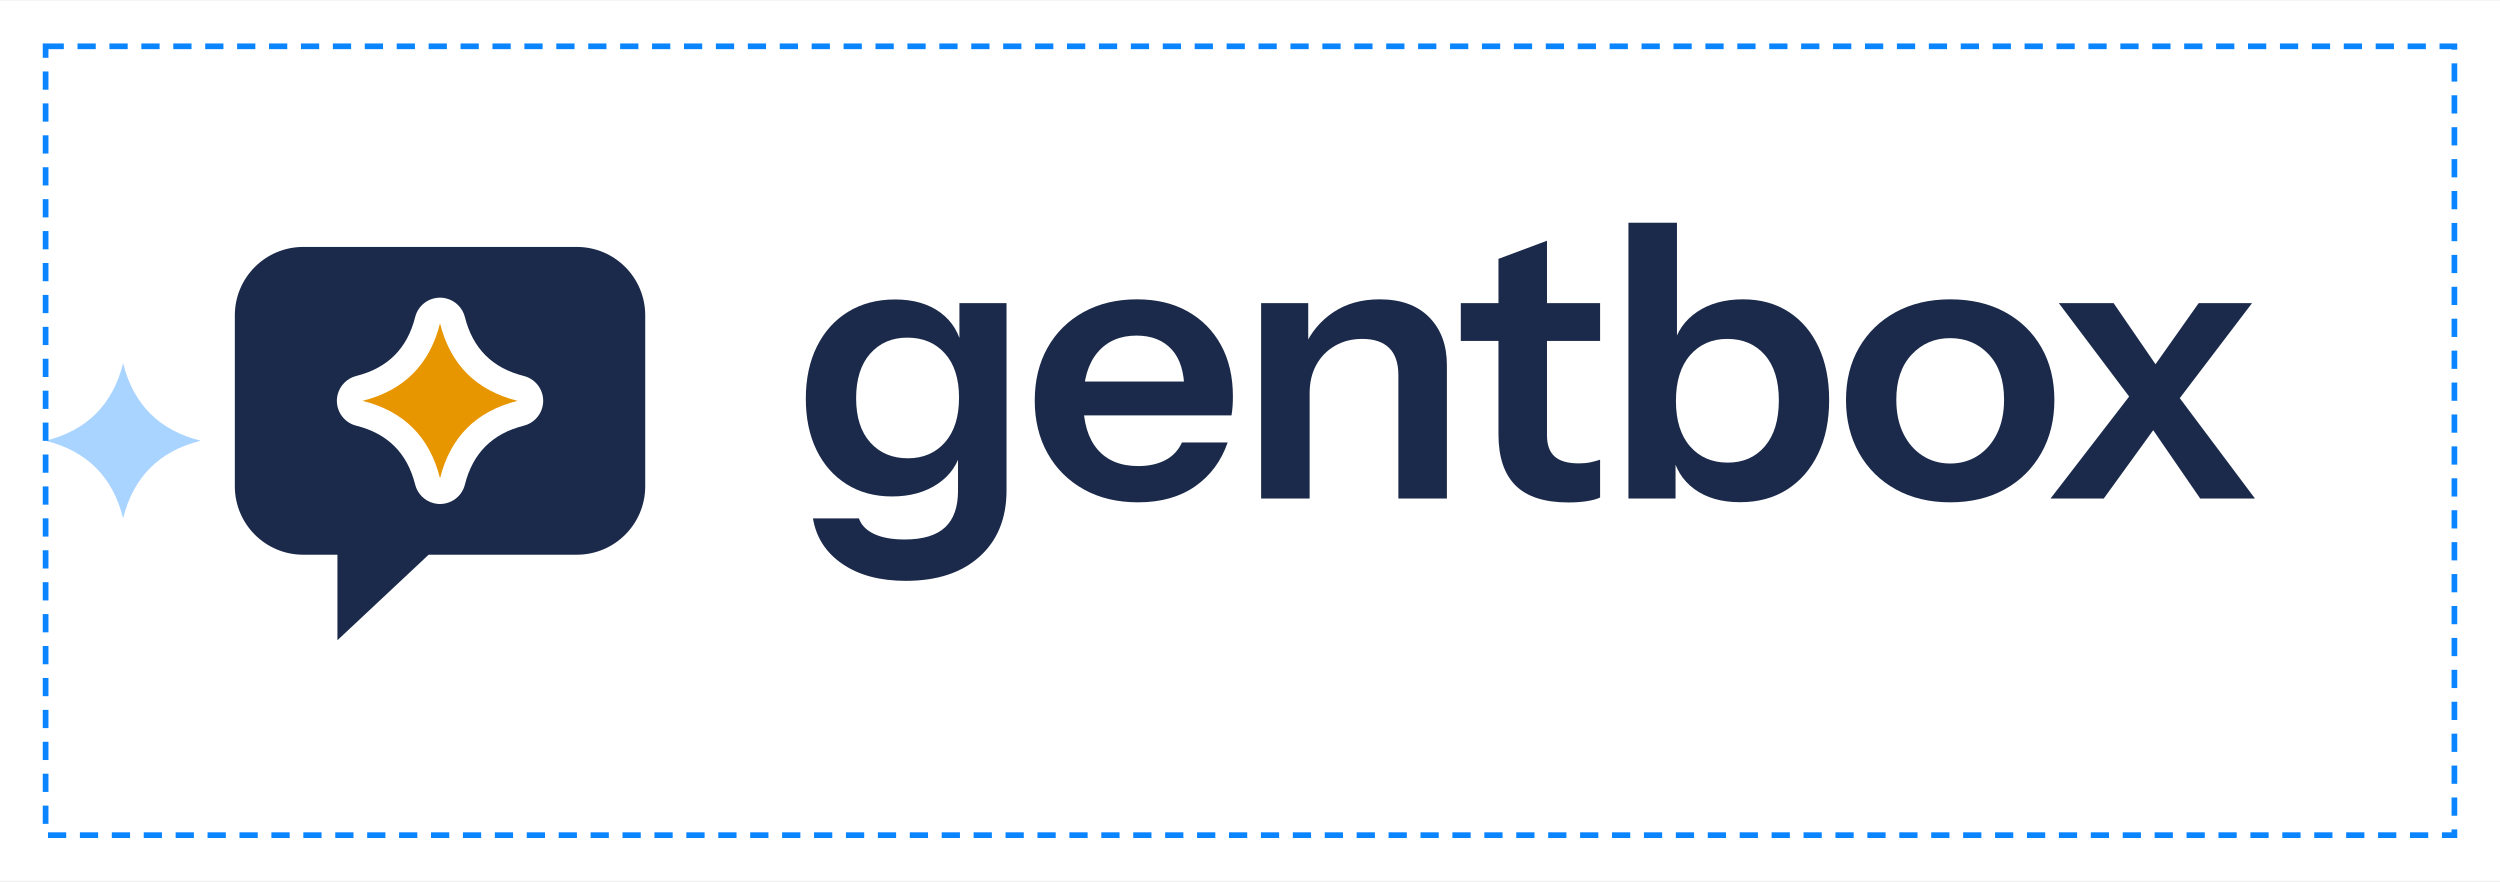
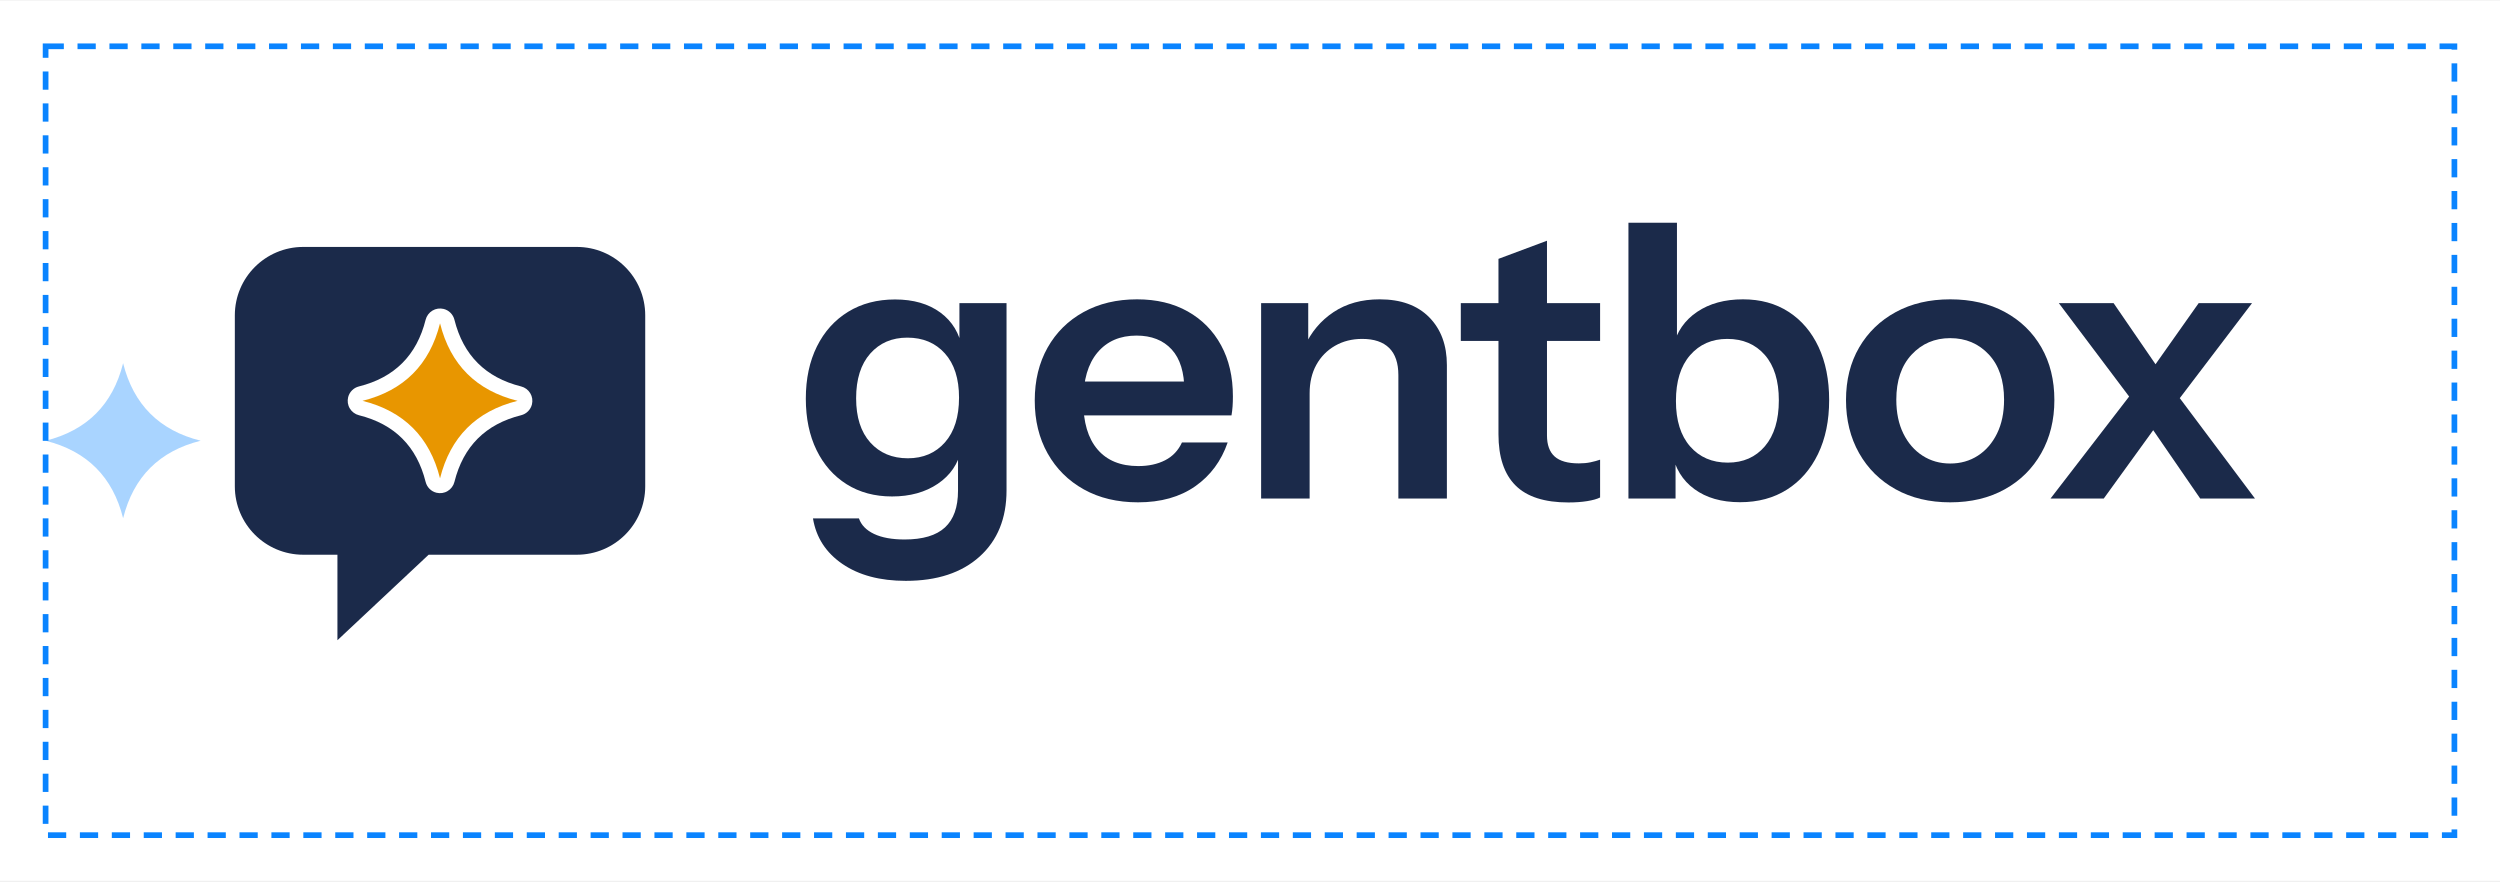
<svg xmlns="http://www.w3.org/2000/svg" width="658" height="232" viewBox="-7.3 -7.3 109.652 38.6">
  <rect x="-7.3" y="-7.3" width="109.652" height="38.6" fill="#FFFFFF" />
-   <path d="M6 3.5H18C19.657 3.5 21 4.843 21 6.5V14C21 15.657 19.657 17 18 17H11.5L7.5 20.75V17H6C4.343 17 3 15.657 3 14V6.5C3 4.843 4.343 3.5 6 3.5ZM13.091 6.577Q13.054 6.429 12.979 6.296Q12.904 6.163 12.795 6.055Q12.687 5.946 12.554 5.871Q12.421 5.796 12.273 5.759Q12.165 5.732 12.055 5.726Q11.944 5.721 11.834 5.737Q11.725 5.754 11.621 5.791Q11.516 5.828 11.421 5.885Q11.326 5.942 11.244 6.017Q11.162 6.091 11.096 6.18Q11.03 6.269 10.983 6.369Q10.935 6.47 10.909 6.577Q10.392 8.642 8.327 9.159Q8.179 9.196 8.046 9.271Q7.913 9.346 7.805 9.455Q7.696 9.563 7.621 9.696Q7.546 9.829 7.509 9.977Q7.482 10.085 7.476 10.195Q7.471 10.306 7.487 10.416Q7.504 10.525 7.541 10.629Q7.578 10.734 7.635 10.829Q7.692 10.924 7.767 11.006Q7.841 11.088 7.93 11.154Q8.019 11.22 8.119 11.267Q8.22 11.315 8.327 11.341Q10.392 11.858 10.909 13.923Q10.946 14.071 11.021 14.204Q11.096 14.337 11.205 14.445Q11.313 14.554 11.446 14.629Q11.579 14.704 11.727 14.741Q11.835 14.768 11.945 14.774Q12.056 14.779 12.166 14.763Q12.275 14.746 12.379 14.709Q12.484 14.672 12.579 14.615Q12.674 14.558 12.756 14.483Q12.838 14.409 12.904 14.32Q12.97 14.231 13.017 14.131Q13.065 14.03 13.091 13.923Q13.608 11.858 15.673 11.341Q15.821 11.304 15.954 11.229Q16.087 11.154 16.195 11.045Q16.304 10.937 16.379 10.804Q16.454 10.671 16.491 10.523Q16.518 10.415 16.524 10.305Q16.529 10.194 16.513 10.084Q16.496 9.975 16.459 9.871Q16.422 9.766 16.365 9.671Q16.308 9.576 16.233 9.494Q16.159 9.412 16.07 9.346Q15.981 9.28 15.881 9.233Q15.78 9.185 15.673 9.159Q13.608 8.642 13.091 6.577Z" fill="#1B2A4A" />
+   <path d="M6 3.5H18C19.657 3.5 21 4.843 21 6.5V14C21 15.657 19.657 17 18 17H11.5L7.5 20.75V17H6C4.343 17 3 15.657 3 14V6.5C3 4.843 4.343 3.5 6 3.5ZM12.631 6.692Q12.587 6.518 12.46 6.39Q12.332 6.263 12.158 6.219Q12.096 6.204 12.032 6.201Q11.968 6.198 11.904 6.207Q11.841 6.217 11.781 6.238Q11.72 6.26 11.666 6.293Q11.611 6.326 11.563 6.369Q11.516 6.412 11.478 6.463Q11.44 6.514 11.412 6.572Q11.385 6.63 11.369 6.692Q10.784 9.034 8.442 9.619Q8.268 9.663 8.14 9.79Q8.013 9.918 7.969 10.092Q7.954 10.154 7.951 10.218Q7.948 10.282 7.957 10.346Q7.967 10.409 7.988 10.469Q8.01 10.53 8.043 10.584Q8.076 10.639 8.119 10.687Q8.162 10.734 8.213 10.772Q8.264 10.81 8.322 10.838Q8.38 10.865 8.442 10.881Q10.784 11.466 11.369 13.808Q11.413 13.982 11.54 14.11Q11.668 14.237 11.842 14.281Q11.904 14.296 11.968 14.299Q12.032 14.302 12.096 14.293Q12.159 14.283 12.219 14.262Q12.28 14.24 12.334 14.207Q12.389 14.174 12.437 14.131Q12.484 14.088 12.522 14.037Q12.56 13.986 12.588 13.928Q12.615 13.87 12.631 13.808Q13.216 11.466 15.558 10.881Q15.732 10.837 15.86 10.71Q15.987 10.582 16.031 10.408Q16.046 10.346 16.049 10.282Q16.052 10.218 16.043 10.154Q16.033 10.091 16.012 10.031Q15.99 9.97 15.957 9.916Q15.924 9.861 15.881 9.813Q15.838 9.766 15.787 9.728Q15.736 9.69 15.678 9.662Q15.62 9.635 15.558 9.619Q13.216 9.034 12.631 6.692Z" fill="#1B2A4A" />
  <path d="M12 6.85Q12.68 9.57 15.4 10.25Q12.68 10.93 12 13.65Q11.32 10.93 8.6 10.25Q11.32 9.57 12 6.85Z" fill="#E89600" />
  <g transform="translate(27.54 14.534) scale(0.0168)" fill="#1B2A4A">
    <path transform="matrix(1 0 0 -1 0 0)" d="M291 -215Q190 -215 125.5 -170.833Q61 -126.667 48.666 -52H168.668Q177.668 -77.999 208.167 -92.499Q238.667 -106.999 288 -106.999Q359.333 -106.999 393.333 -75.499Q427.333 -43.999 427.333 20V130.333L435.999 128.333Q423.666 71.667 374.666 38.5Q325.666 5.333 255 5.333Q187.333 5.333 136.666 37.167Q86 69 58 126.333Q30 183.667 30 260.667Q30 338.667 59 397Q88 455.333 140.5 487.5Q193 519.667 263 519.667Q335 519.667 381.5 485.333Q428 451 438.666 390L430.999 389V510H554.001V21.333Q554.001 -88.333 483.667 -151.667Q413.334 -215 291 -215ZM296.334 105.001Q356.667 105.001 393.333 146.667Q429.999 188.334 429.999 263.333Q429.999 337.666 393 378.833Q356 419.999 295 419.999Q235.001 419.999 198.168 378.333Q161.334 336.666 161.334 261.667Q161.334 187.334 198.334 146.167Q235.334 105.001 296.334 105.001Z" />
    <path transform="matrix(1 0 0 -1 601 0)" d="M296.334 -10Q215.333 -10 154.667 23.833Q94 57.667 60.333 117.667Q26.666 177.667 26.666 255.667Q26.666 334.333 60.166 393.833Q93.666 453.333 154 486.667Q214.333 520 293.667 520Q370 520 426.167 488.333Q482.334 456.667 513.167 400Q544.001 343.333 544.001 266.667Q544.001 252.666 543.167 240.666Q542.334 228.666 540.334 217H105.333V305.334H443.332L417.332 281.001Q417.332 353 384.166 389.166Q351 425.333 292.333 425.333Q227.667 425.333 190.501 381.166Q153.334 337 153.334 254Q153.334 171.667 190.501 128.167Q227.667 84.667 297 84.667Q337.333 84.667 367 99.834Q396.666 115 410.999 146.333H530.334Q505.334 73.667 445.501 31.833Q385.667 -10 296.334 -10Z" />
    <path transform="matrix(1 0 0 -1 1152 0)" d="M66.666 0V510H189.668V390H193.334V0ZM424.999 0V322Q424.999 369.333 401 392.999Q377 416.666 330.667 416.666Q290.667 416.666 259.501 398.666Q228.334 380.666 210.834 348.999Q193.334 317.333 193.334 274.667L180.334 397Q205.668 453.333 255.834 486.667Q306.001 520 376.001 520Q459.334 520 505.501 473.167Q551.667 426.333 551.667 348.333V0Z" />
    <path transform="matrix(1 0 0 -1 1725 0)" d="M296 -10.333Q202.333 -10.333 157.833 34.167Q113.333 78.667 113.333 167.667V625.667L240.001 673V164.667Q240.001 127.668 260.001 109.668Q280.001 91.668 323.334 91.668Q340.001 91.668 353.501 94.501Q367.001 97.334 378.667 101.334V2.667Q366.667 -3.333 344.834 -6.833Q323 -10.333 296 -10.333ZM15 411.332V510H378.667V411.332Z" />
    <path transform="matrix(1 0 0 -1 2111 0)" d="M358.001 -9.667Q285.334 -9.667 238.668 24.667Q192.001 59 180.668 119.667L189.668 121V0H66.666V720H193.334V395L183.668 397.333Q197.334 454.333 245.834 487.167Q294.334 520 365.667 520Q434.334 520 484.834 487.333Q535.334 454.667 563.001 395.667Q590.667 336.667 590.667 257Q590.667 176.333 561.667 116.333Q532.667 56.333 480.667 23.333Q428.667 -9.667 358.001 -9.667ZM326 93.668Q386.666 93.668 423 136.501Q459.333 179.334 459.333 256.333Q459.333 333 422.666 374.833Q386 416.666 324.667 416.666Q264.667 416.666 227.668 374.166Q190.668 331.666 190.668 254.667Q190.668 178.334 227.668 136.001Q264.667 93.668 326 93.668Z" />
    <path transform="matrix(1 0 0 -1 2719 0)" d="M298.667 -10Q217.667 -10 156.333 24Q95 58 60.833 118.5Q26.666 179 26.666 257Q26.666 335.333 61 394.333Q95.333 453.333 156.5 486.667Q217.667 520 298.667 520Q380.667 520 441.834 486.667Q503.001 453.333 536.834 394.333Q570.667 335.333 570.667 257Q570.667 179 536.501 118.5Q502.334 58 441.167 24Q380 -10 298.667 -10ZM298.667 91.334Q339.333 91.334 371 111.834Q402.666 132.334 420.999 169.667Q439.333 207 439.333 258Q439.333 333.333 399.5 375.999Q359.666 418.666 298.667 418.666Q238.001 418.666 198.001 375.666Q158.001 332.666 158.001 258Q158.001 207 176.334 169.667Q194.668 132.334 226.501 111.834Q258.334 91.334 298.667 91.334Z" />
    <path transform="matrix(1 0 0 -1 3253 0)" d="M417.333 0 260.333 228.333 48.333 510H191.335L333.334 303L560.335 0ZM270 307.001 413.333 510H552.668L331.334 219ZM320.001 213.333 165.668 0H26.667L259.667 302.334Z" />
  </g>
  <rect x="-5.3" y="-5.3" width="105.652" height="34.6" fill="none" stroke="#0A84FF" stroke-width="0.25" stroke-dasharray="0.8 0.6" />
  <path d="M-1.9 8.6Q-1.22 11.32 1.5 12Q-1.22 12.68 -1.9 15.4Q-2.58 12.68 -5.3 12Q-2.58 11.32 -1.9 8.6Z" fill="#0A84FF" fill-opacity="0.35" />
</svg>
